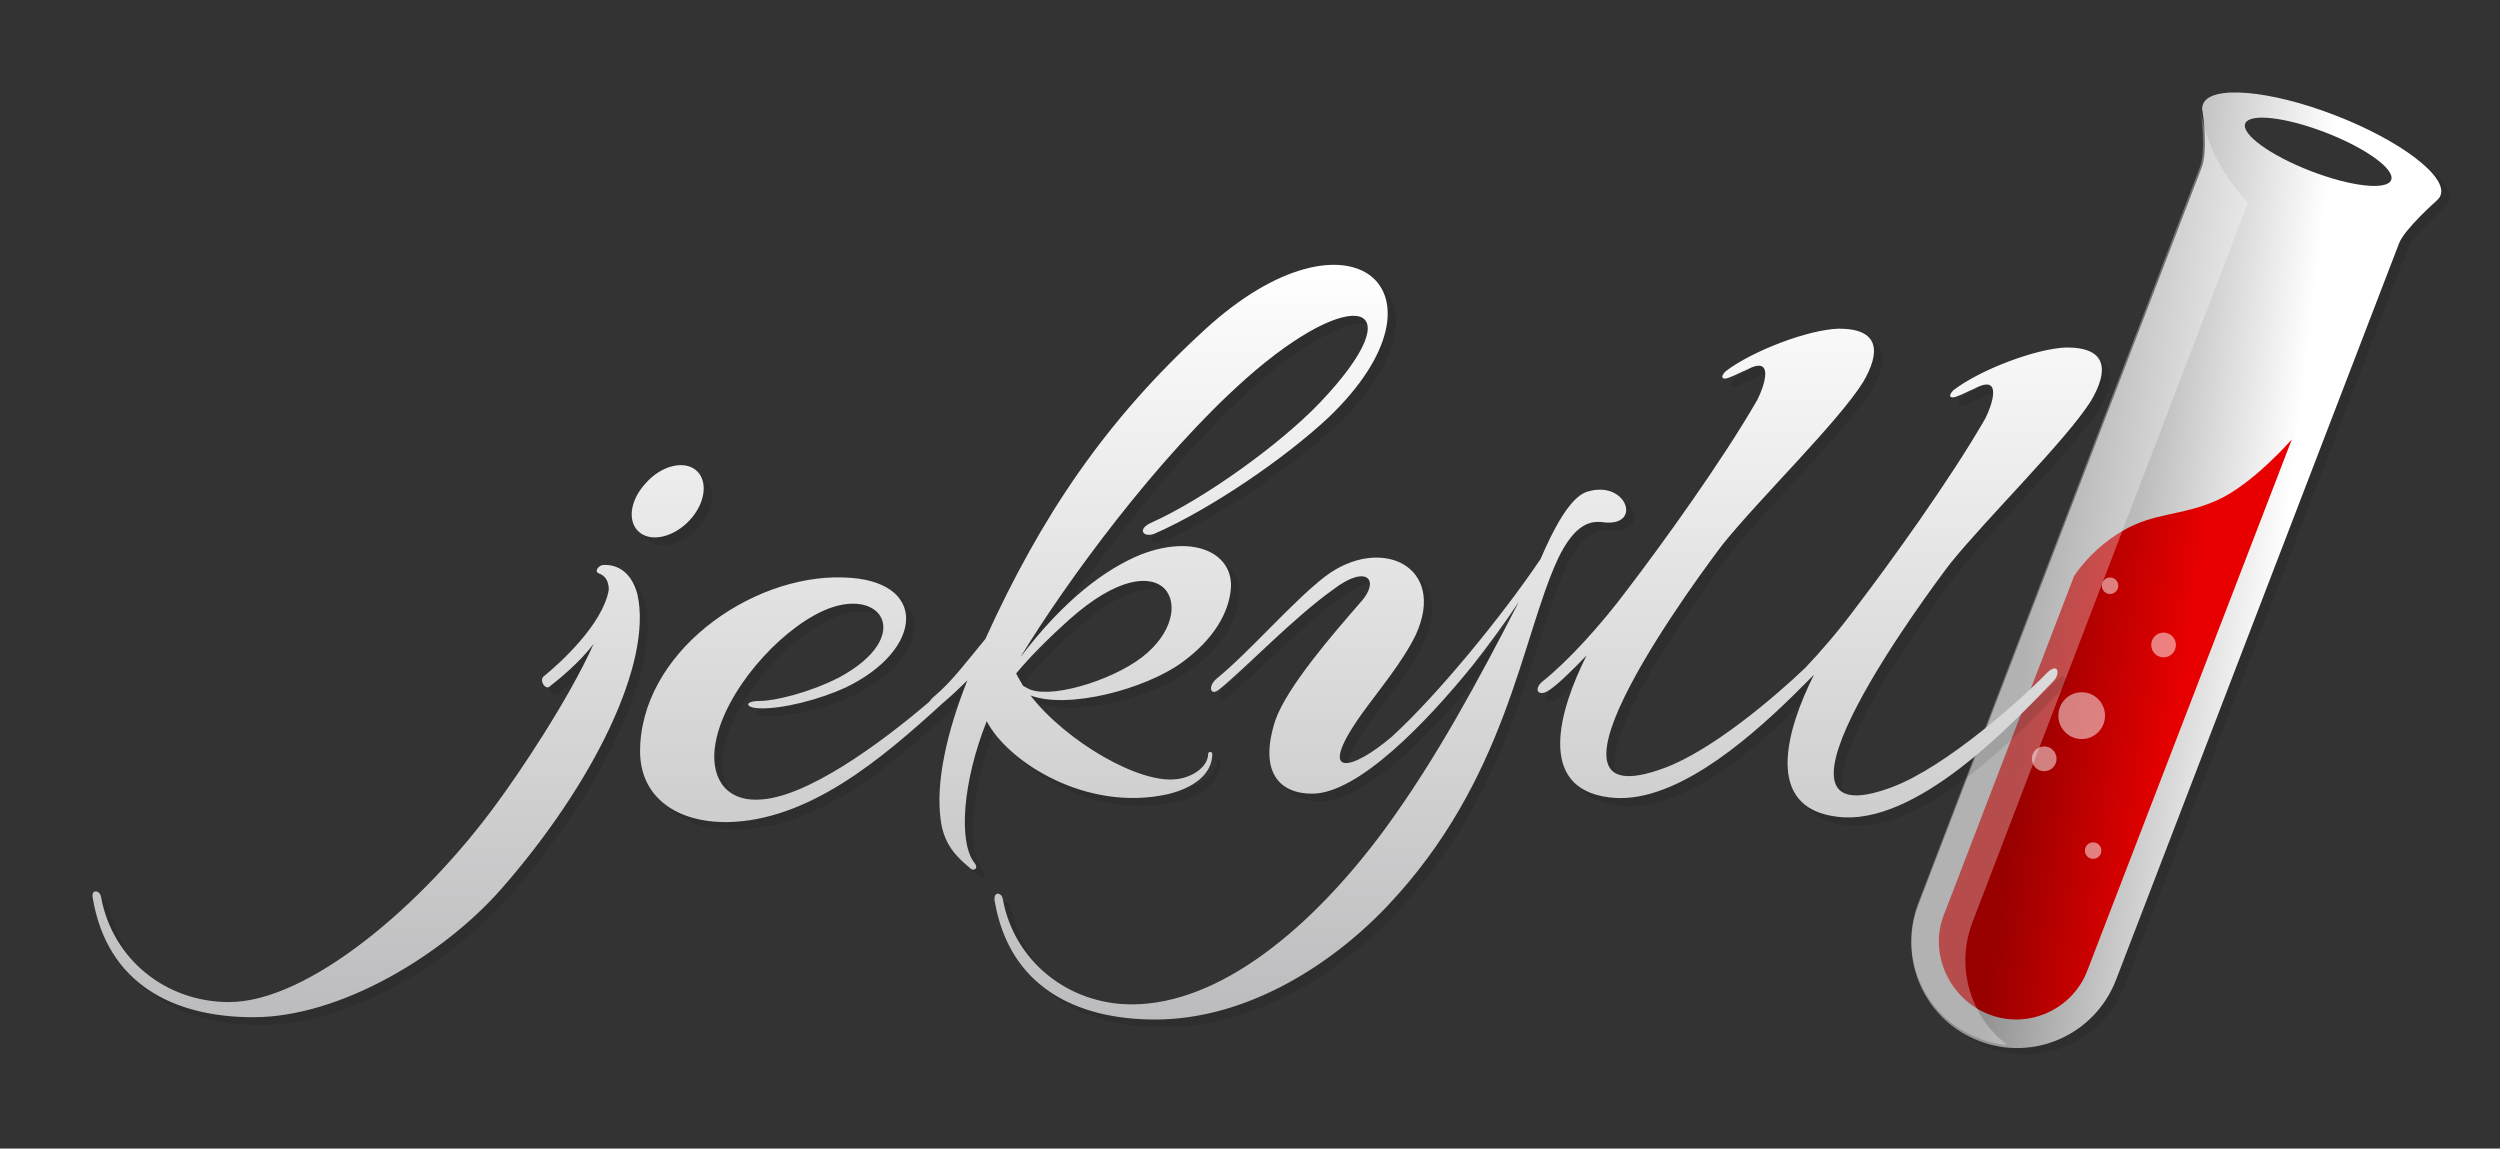
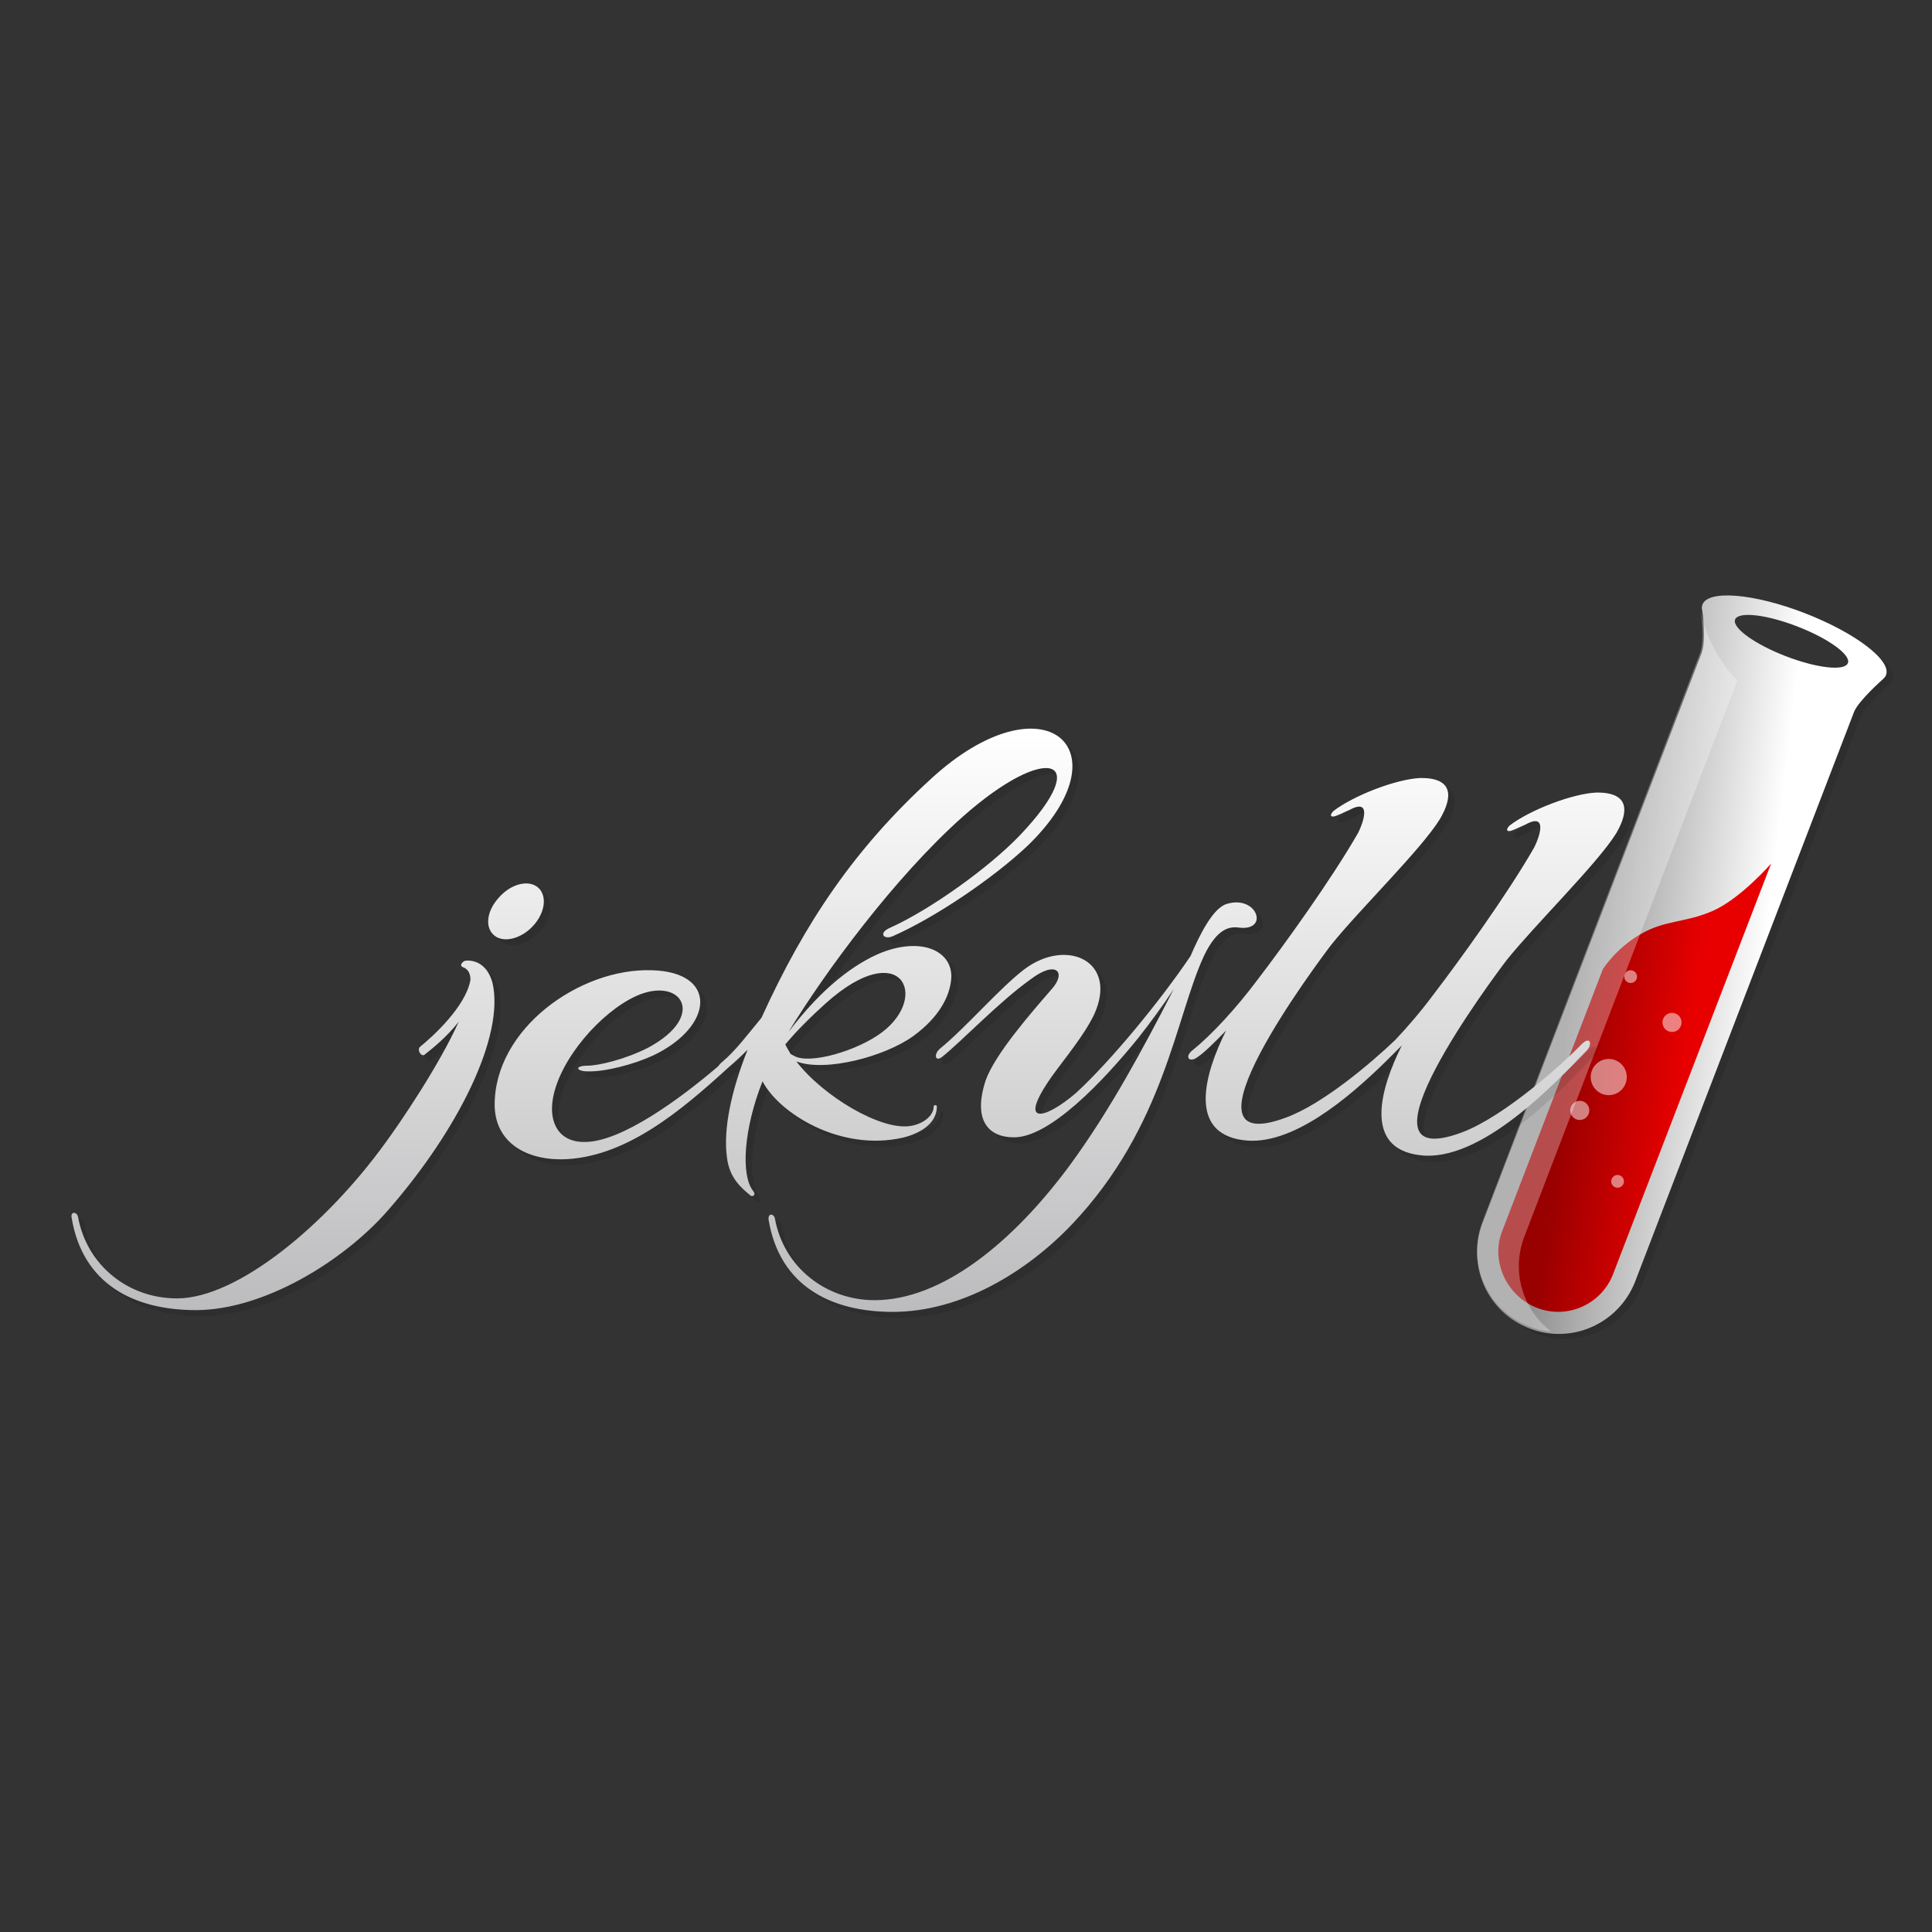
- <svg xmlns="http://www.w3.org/2000/svg" xmlns:xlink="http://www.w3.org/1999/xlink" height="249" width="542" version="1.1" preserveAspectRatio="xMidYMid" viewBox="0 0 542 249" id="svg4351">
+ <svg xmlns="http://www.w3.org/2000/svg" xmlns:xlink="http://www.w3.org/1999/xlink" height="542" width="542" version="1.1" preserveAspectRatio="xMidYMid" viewBox="0 0 542 542" id="svg4351">
  <defs id="defs4353">
-     <linearGradient id="linearGradient-1" y2="85.818" gradientUnits="userSpaceOnUse" x2="106.32" gradientTransform="scale(.7447 1.3428)" y1="71.07" x1="37.163">
+     <linearGradient id="linearGradient-1" y2="85.818" gradientUnits="userSpaceOnUse" x2="106.32" gradientTransform="scale(0.7447,1.3428)" y1="71.07" x1="37.163">
      <stop stop-color="#919191" offset="0" id="stop4356" />
      <stop stop-color="#fff" offset="1" id="stop4358" />
    </linearGradient>
-     <linearGradient id="linearGradient-2" y2="109.63" gradientUnits="userSpaceOnUse" x2="73.691" gradientTransform="scale(.78007 1.2819)" y1="100.28" x1="33.756">
+     <linearGradient id="linearGradient-2" y2="109.63" gradientUnits="userSpaceOnUse" x2="73.691" gradientTransform="scale(0.78007,1.2819)" y1="100.28" x1="33.756">
      <stop stop-color="#900" offset="0" id="stop4361" />
      <stop stop-color="#E80000" offset="1" id="stop4363" />
    </linearGradient>
-     <linearGradient id="linearGradient-3" y2="60.941" xlink:href="#linearGradient-1" gradientUnits="userSpaceOnUse" x2="133.52" gradientTransform="matrix(1.6317 0 0 .61285 20 20)" y1="327.56" x1="133.52">
+     <linearGradient id="linearGradient-3" y2="60.941" xlink:href="#linearGradient-1" gradientUnits="userSpaceOnUse" x2="133.52" gradientTransform="matrix(1.6317,0,0,0.61285,20,167)" y1="327.56" x1="133.52">
      <stop stop-color="#bcbcbe" offset="0" id="stop4366" />
      <stop stop-color="#fff" offset="1" id="stop4368" />
    </linearGradient>
-     <linearGradient id="linearGradient4376" y2="85.818" xlink:href="#linearGradient-1" gradientUnits="userSpaceOnUse" x2="106.32" gradientTransform="scale(.7447 1.3428)" y1="71.07" x1="37.163" />
+     <linearGradient id="linearGradient4376" y2="85.818" xlink:href="#linearGradient-1" gradientUnits="userSpaceOnUse" x2="106.32" gradientTransform="scale(0.7447,1.3428)" y1="71.07" x1="37.163" />
  </defs>
-   <rect height="249" width="542" y="5.6842999e-14" x="0" id="rect4371" style="opacity:1;fill:#333333" />
-   <g transform="translate(414.23 20)" id="g4373">
-     <path opacity=".1" d="m65.073 4.292c-0.1 0.399-0.1 0.798 0 1.198 0 0 1.298 8.483-0.2 12.276l-61.48 159.98c-4.391 11.777 1.497 24.851 13.274 29.343 11.777 4.491 24.851-1.298 29.542-12.975l61.48-159.99c1.198-3.094 8.084-9.182 8.084-9.182 0.299-0.299 0.599-0.599 0.798-0.898v-0.1c0-0.1 0.1-0.1 0.1-0.2 1.6-4.088-8.68-11.873-22.853-17.362-14.173-5.49-27.047-6.588-28.644-2.396 0 0-0.1 0.1-0.1 0.299z" id="path4375" />
-     <path fill="url(#linearGradient4376)" d="m63.276 2.894c-0.1 0.399-0.1 0.798 0 1.198 0 0 1.298 8.483-0.2 12.276l-61.479 159.99c-4.391 11.777 1.497 24.851 13.274 29.343 11.777 4.491 24.851-1.298 29.542-12.975l61.48-159.99c1.198-3.094 8.084-9.182 8.084-9.182 0.299-0.299 0.599-0.599 0.798-0.898v-0.1c0-0.1 0.1-0.1 0.1-0.2 1.597-4.092-8.683-11.877-22.855-17.366-14.172-5.489-27.047-6.587-28.644-2.395 0 0.1 0 0.2-0.1 0.299z" id="path4377" />
-     <path fill="url(#linearGradient-2)" d="m82.639 75.253-44.414 115.38c-3.293 8.28-12.775 12.57-21.258 9.28-8.484-3.29-12.975-12.98-9.881-21.26l28.345-73.756s3.493-5.689 10.48-9.781c6.986-4.092 12.675-3.194 20.36-6.587 7.785-3.393 16.368-13.274 16.368-13.274z" id="path4379" />
-     <path fill="#333" d="m104.18 19.019c0.88-2.309-5.487-6.916-14.226-10.29-8.74-3.374-16.542-4.238-17.426-1.93-0.885 2.308 5.483 6.915 14.222 10.29 8.739 3.374 16.541 4.238 17.426 1.93z" id="path4381" />
-     <path opacity=".3" fill="#fff" d="m62.863 4.08s1.289 8.46-0.198 12.241l-61.079 159.54c-4.363 11.744 1.487 24.781 13.187 29.26 1.983 0.796 4.065 1.294 6.147 1.393-7.833-5.971-11.204-16.521-7.635-26.274l59.888-156.35s-8.23-7.663-10.312-19.805z" id="path4383" />
-     <g opacity=".5" fill="#fff" transform="translate(25.78 104.5)" id="g4385">
+   <rect height="542" width="542" y="1.1368684e-013" x="0" id="rect4371" style="opacity:1;fill:#333333" />
+   <g transform="translate(414.23,167)" id="g4373">
+     <path d="m 65.073,4.292 c -0.1,0.399 -0.1,0.798 0,1.198 0,0 1.298,8.483 -0.2,12.276 l -61.48,159.98 c -4.391,11.777 1.497,24.851 13.274,29.343 11.777,4.491 24.851,-1.298 29.542,-12.975 l 61.48,-159.99 c 1.198,-3.094 8.084,-9.182 8.084,-9.182 0.299,-0.299 0.599,-0.599 0.798,-0.898 l 0,-0.1 c 0,-0.1 0.1,-0.1 0.1,-0.2 1.6,-4.088 -8.68,-11.873 -22.853,-17.362 -14.173,-5.49 -27.047,-6.588 -28.644,-2.396 0,0 -0.1,0.1 -0.1,0.299 z" id="path4375" style="opacity:0.1" />
+     <path d="m 63.276,2.894 c -0.1,0.399 -0.1,0.798 0,1.198 0,0 1.298,8.483 -0.2,12.276 l -61.479,159.99 c -4.391,11.777 1.497,24.851 13.274,29.343 11.777,4.491 24.851,-1.298 29.542,-12.975 l 61.48,-159.99 c 1.198,-3.094 8.084,-9.182 8.084,-9.182 0.299,-0.299 0.599,-0.599 0.798,-0.898 l 0,-0.1 c 0,-0.1 0.1,-0.1 0.1,-0.2 1.597,-4.092 -8.683,-11.877 -22.855,-17.366 -14.172,-5.489 -27.047,-6.587 -28.644,-2.395 0,0.1 0,0.2 -0.1,0.299 z" id="path4377" style="fill:url(#linearGradient4376)" />
+     <path d="m 82.639,75.253 -44.414,115.38 c -3.293,8.28 -12.775,12.57 -21.258,9.28 -8.484,-3.29 -12.975,-12.98 -9.881,-21.26 l 28.345,-73.756 c 0,0 3.493,-5.689 10.48,-9.781 6.986,-4.092 12.675,-3.194 20.36,-6.587 7.785,-3.393 16.368,-13.274 16.368,-13.274 z" id="path4379" style="fill:url(#linearGradient-2)" />
+     <path d="M 104.18,19.019 C 105.06,16.71 98.693,12.103 89.954,8.729 81.214,5.355 73.412,4.491 72.528,6.799 c -0.885,2.308 5.483,6.915 14.222,10.29 8.739,3.374 16.541,4.238 17.426,1.93 z" id="path4381" style="fill:#333333" />
+     <path d="m 62.863,4.08 c 0,0 1.289,8.46 -0.198,12.241 l -61.079,159.54 c -4.363,11.744 1.487,24.781 13.187,29.26 1.983,0.796 4.065,1.294 6.147,1.393 -7.833,-5.971 -11.204,-16.521 -7.635,-26.274 l 59.888,-156.35 c 0,0 -8.23,-7.663 -10.312,-19.805 z" id="path4383" style="opacity:0.3;fill:#ffffff" />
+     <g transform="translate(25.78,104.5)" id="g4385" style="opacity:0.5;fill:#ffffff">
      <ellipse cy="2.488" cx="17.451" rx="1.785" ry="1.791" id="ellipse4387" />
      <ellipse cy="15.327" cx="29.052" rx="2.677" ry="2.687" id="ellipse4389" />
      <ellipse cy="30.653" cx="11.303" rx="5.057" ry="5.076" id="ellipse4391" />
      <ellipse cy="40.009" cx="3.173" rx="2.677" ry="2.687" id="ellipse4393" />
      <ellipse cy="59.913" cx="13.782" rx="1.785" ry="1.791" id="ellipse4395" />
    </g>
  </g>
-   <path opacity=".1" d="m140.46 117.13c2.695 2.189 7.585 0.896 10.879-2.687 3.493-3.782 3.992-8.659 1.298-10.848-2.695-2.189-7.585-0.896-10.879 2.886-3.493 3.782-4.092 8.559-1.298 10.649zm-8.084 7.066c-0.699 0-1.996 1.294-0.898 1.791 1.497 0.498 2.196 1.791 2.196 3.583-1.298 7.464-10.579 15.924-14.172 18.81-0.898 0.896 0.399 2.886 1.298 2.189 1.996-1.592 6.188-4.877 9.581-9.256-5.589 12.44-16.568 28.563-20.759 34.236-16.368 22.592-41.219 43.392-58.286 43.392-13.673 0-25.251-9.256-27.746-22.791-0.2-1.493-2.196-1.791-1.796 0.199 3.094 18.611 17.466 25.876 34.832 25.876 19.063 0 41.419-13.734 53.795-27.867 19.961-22.791 32.836-49.065 29.442-63.894-1.397-5.474-5.29-6.37-7.485-6.27zm122.66 49.662c5.29-1.294 9.581-4.18 9.581-8.758 0-0.498-0.898-0.498-0.898 0 0 2.687-3.094 4.976-6.587 5.474-8.184 1.294-24.352-8.261-31.938-18.113 8.184 3.085 24.851-1.393 32.736-7.066 7.286-5.275 10.18-11.047 10.679-15.725 0.898-7.763-7.585-12.341-19.462-7.763-7.585 3.085-16.667 9.753-26.149 22.293 9.98-16.421 29.642-43.293 48.904-60.411 23.454-20.8 37.028-16.82 15.969 5.275-8.683 9.057-25.051 20.8-36.329 25.876-3.493 1.493-1.796 3.483 0.699 2.389 11.977-5.275 27.945-16.123 37.627-25.18 28.544-27.369 4.691-47.97-26.848-19.009-21.458 19.706-35.431 40.307-47.607 67.079-4.192 5.076-7.286 9.256-11.078 12.44-0.499 0.398-0.798 0.796-1.098 1.194-10.48 8.957-26.947 21.099-37.227 21.199-7.286 0.199-10.38-5.275-9.082-12.341 1.996-11.047 13.474-24.085 23.255-28.563 12.675-5.772 20.161 5.474 3.493 14.431-6.388 3.284-13.973 5.076-17.067 5.076-3.593 0-3.294 1.493-0.2 1.592 5.09 0.199 13.274-1.99 18.664-4.479 17.067-8.161 18.165-23.388-0.399-23.886-20.161-0.697-44.313 16.421-44.114 38.018 0.2 9.753 7.984 15.028 18.664 15.028 17.865-0.199 33.734-13.734 46.809-25.677 1.896-1.592 3.693-3.284 5.489-5.076-4.591 11.545-6.887 22.293-5.789 30.255 0.699 5.772 3.992 8.46 6.587 10.649 0.499 0.398 1.597 0 0.898-1.095-3.793-4.479-2.695-17.914 2.495-30.952 4.391 8.758 21.458 19.805 39.323 15.824zm-21.458-37.72c20.859-18.611 29.043-1.99 15.769 8.161-6.887 5.275-20.56 9.256-24.851 6.668l-0.898-0.498c-0.499-0.896-1.098-1.791-1.497-2.687 3.493-4.279 7.485-8.061 11.478-11.644zm115.97-21.199c8.384 0.896 4.89-9.256-3.593-6.668-3.793 1.095-7.485 8.36-10.18 14.63-8.384 12.44-22.356 29.459-32.137 38.416-8.683 7.464-16.667 9.455-6.887-4.479 3.992-5.573 9.082-11.545 11.977-17.516 6.887-15.028-7.785-21.696-19.662-12.64-6.887 5.275-16.168 16.123-23.454 22.094-1.996 1.592-1.497 3.981 0.499 2.389 5.789-4.678 15.969-15.426 24.752-21.696 7.286-5.573 10.18-1.99 5.988 2.687-5.789 6.668-15.969 18.312-18.564 25.677-3.593 11.047 0.699 15.924 7.984 15.924 9.98 0 24.851-15.526 34.832-27.867 3.294-4.18 6.887-9.057 9.98-13.734-8.683 16.82-17.765 33.838-29.043 49.264-15.969 21.696-35.93 38.018-54.893 38.018-13.673 0-25.45-9.256-27.945-22.791-0.2-1.493-1.996-1.791-1.796 0.199 3.094 18.611 17.466 25.876 34.832 25.876 19.063 0 37.427-11.047 50.302-24.582 25.949-27.369 29.043-58.122 37.028-75.34 3.793-7.862 7.186-8.161 9.98-7.862zm105.6-26.269c3.793-6.469 3.593-11.545-5.29-11.545-6.687 0.199-18.863 4.877-24.552 9.256-1.298 1.294-0.699 1.99 0.898 1.294 1.098-0.398 2.395-1.095 3.593-1.592 6.388-3.483 3.793 3.782 2.395 6.469-7.585 13.237-21.059 31.848-28.145 41.103-3.393 4.578-7.186 9.057-10.879 12.938-6.787 6.469-20.26 17.914-30.54 21.696-33.035 12.341 9.082-43.79 12.575-48.369 7.785-9.753 25.251-26.772 30.54-35.331 3.793-6.469 3.593-11.545-5.29-11.545-6.687 0.199-18.863 4.877-24.552 9.256-1.298 1.294-0.699 1.99 0.898 1.294 1.098-0.398 2.395-1.095 3.593-1.592 6.388-3.483 3.793 3.782 2.395 6.469-7.585 13.237-21.059 31.848-28.145 41.103-5.789 7.763-12.875 15.526-18.364 19.905-2.196 1.791-0.898 3.483 1.298 1.99 1.996-1.294 4.89-4.18 8.184-7.564-5.988 11.943-10.879 28.762 4.89 30.753 13.474 1.791 29.442-11.843 39.822-21.995 1.098-1.095 2.395-2.389 3.693-3.682 0.299-0.299 0.599-0.597 0.898-0.896-5.988 11.943-10.879 28.762 4.89 30.753 17.266 2.389 38.724-20.8 47.008-29.36 1.597-1.592 1.098-4.379-1.597-1.592-4.89 5.076-21.458 20.104-33.435 24.582-33.035 12.341 9.082-43.79 12.575-48.369 7.885-9.952 25.35-26.971 30.64-35.43z" id="path4397" />
-   <path fill="url(#linearGradient-3)" d="m138.67 115.44c2.695 2.189 7.585 0.896 10.879-2.687 3.493-3.782 3.992-8.659 1.298-10.848-2.695-2.189-7.585-0.896-10.879 2.886-3.493 3.782-3.992 8.46-1.298 10.649zm-7.984 7.066c-0.699 0-1.996 1.294-0.898 1.791 1.497 0.498 2.196 1.791 2.196 3.583-1.298 7.464-10.579 15.924-14.172 18.81-0.898 0.896 0.399 2.886 1.298 2.189 1.996-1.592 6.188-4.877 9.581-9.256-5.589 12.44-16.568 28.563-20.759 34.236-16.368 22.592-41.219 43.392-58.286 43.392-13.673 0-25.251-9.256-27.746-22.791-0.2-1.493-2.196-1.791-1.796 0.199 3.094 18.611 17.466 25.876 34.832 25.876 19.063 0 41.419-13.734 53.795-27.867 19.961-22.791 32.836-49.065 29.442-63.894-1.497-5.573-5.29-6.469-7.485-6.27zm122.56 49.662c5.29-1.294 9.581-4.18 9.581-8.758 0-0.498-0.898-0.498-0.898 0 0 2.687-3.094 4.976-6.587 5.474-8.184 1.294-24.352-8.261-31.938-18.113 8.184 3.085 24.851-1.393 32.736-7.066 7.286-5.275 10.18-11.047 10.679-15.725 0.898-7.763-7.585-12.341-19.462-7.763-7.585 3.085-16.667 9.753-26.149 22.293 9.98-16.421 29.642-43.293 48.904-60.411 23.454-20.8 37.028-16.82 15.969 5.275-8.683 9.057-25.051 20.8-36.329 25.876-3.493 1.493-1.796 3.483 0.699 2.389 11.977-5.275 27.945-16.123 37.627-25.18 28.544-27.369 4.691-47.97-26.848-19.009-21.458 19.606-35.431 40.307-47.607 67.079-4.192 5.076-7.286 9.256-11.078 12.44-0.499 0.398-0.798 0.796-1.098 1.194-10.48 8.957-26.947 21.099-37.227 21.199-7.286 0.199-10.38-5.275-9.082-12.341 1.996-11.047 13.474-24.085 23.255-28.563 12.675-5.772 20.161 5.474 3.493 14.431-6.388 3.284-13.973 5.076-17.067 5.076-3.593 0-3.294 1.493-0.2 1.592 5.09 0.199 13.274-1.99 18.664-4.479 17.067-8.161 18.165-23.388-0.399-23.886-20.161-0.697-44.313 16.421-44.114 38.018 0.2 9.753 7.984 15.028 18.664 15.028 17.865-0.199 33.734-13.734 46.809-25.677 1.896-1.592 3.693-3.284 5.489-5.076-4.591 11.545-6.887 22.293-5.789 30.255 0.699 5.772 3.992 8.46 6.587 10.649 0.499 0.398 1.597 0 0.898-1.095-3.793-4.479-2.695-17.914 2.495-30.952 4.491 8.758 21.558 19.805 39.323 15.824zm-21.458-37.819c20.859-18.611 29.043-1.99 15.769 8.161-6.887 5.275-20.56 9.256-24.851 6.668l-0.898-0.498c-0.499-0.896-1.098-1.791-1.497-2.687 3.493-4.18 7.485-8.061 11.478-11.644zm115.97-21.099c8.384 0.896 4.89-9.256-3.593-6.668-3.793 1.095-7.485 8.36-10.18 14.63-8.384 12.44-22.356 29.459-32.137 38.416-8.683 7.464-16.667 9.455-6.887-4.479 3.992-5.573 9.082-11.545 11.977-17.516 6.887-15.028-7.785-21.696-19.662-12.64-6.887 5.275-16.168 16.123-23.454 22.094-1.996 1.592-1.497 3.981 0.499 2.389 5.789-4.678 15.969-15.426 24.752-21.696 7.286-5.573 10.18-1.99 5.988 2.687-5.789 6.668-15.969 18.312-18.564 25.677-3.593 11.047 0.699 15.924 7.984 15.924 9.98 0 24.851-15.526 34.832-27.867 3.294-4.18 6.887-9.057 9.98-13.734-8.683 16.82-17.765 33.838-29.043 49.264-15.969 21.696-35.93 38.018-54.893 38.018-13.673 0-25.45-9.256-27.945-22.791-0.2-1.493-1.996-1.791-1.796 0.199 3.094 18.611 17.466 25.876 34.832 25.876 19.063 0 37.427-11.047 50.302-24.582 25.949-27.369 29.043-58.122 37.028-75.34 3.793-7.862 7.286-8.261 9.98-7.862zm105.59-26.37c3.793-6.469 3.593-11.545-5.29-11.545-6.687 0.199-18.863 4.877-24.552 9.256-1.298 1.294-0.699 1.99 0.898 1.294 1.098-0.398 2.395-1.095 3.593-1.592 6.388-3.483 3.793 3.782 2.395 6.469-7.585 13.237-21.059 31.848-28.145 41.103-3.393 4.578-7.186 9.057-10.879 12.938-6.787 6.469-20.26 17.914-30.54 21.696-33.035 12.341 9.082-43.79 12.575-48.369 7.785-9.753 25.251-26.772 30.54-35.331 3.793-6.469 3.593-11.545-5.29-11.545-6.687 0.199-18.863 4.877-24.552 9.256-1.298 1.294-0.699 1.99 0.898 1.294 1.098-0.398 2.395-1.095 3.593-1.592 6.388-3.483 3.793 3.782 2.395 6.469-7.585 13.237-21.059 31.848-28.145 41.103-5.789 7.763-12.875 15.526-18.364 19.905-2.196 1.791-0.898 3.483 1.298 1.99 1.996-1.294 4.89-4.18 8.184-7.564-5.988 11.943-10.879 28.762 4.89 30.753 13.474 1.791 29.442-11.843 39.822-21.995 1.098-1.095 2.395-2.389 3.693-3.682l0.898-0.896c-5.988 11.943-10.879 28.762 4.89 30.753 17.266 2.389 38.724-20.8 47.008-29.36 1.597-1.592 1.098-4.379-1.597-1.592-4.89 5.076-21.458 20.104-33.435 24.582-33.035 12.341 9.082-43.79 12.575-48.369 7.984-9.952 25.35-26.971 30.64-35.43z" id="path4399" />
+   <path d="m 140.46,264.13 c 2.695,2.189 7.585,0.896 10.879,-2.687 3.493,-3.782 3.992,-8.659 1.298,-10.848 -2.695,-2.189 -7.585,-0.896 -10.879,2.886 -3.493,3.782 -4.092,8.559 -1.298,10.649 z m -8.084,7.066 c -0.699,0 -1.996,1.294 -0.898,1.791 1.497,0.498 2.196,1.791 2.196,3.583 -1.298,7.464 -10.579,15.924 -14.172,18.81 -0.898,0.896 0.399,2.886 1.298,2.189 1.996,-1.592 6.188,-4.877 9.581,-9.256 -5.589,12.44 -16.568,28.563 -20.759,34.236 -16.368,22.592 -41.219,43.392 -58.286,43.392 -13.673,0 -25.251,-9.256 -27.746,-22.791 -0.2,-1.493 -2.196,-1.791 -1.796,0.199 3.094,18.611 17.466,25.876 34.832,25.876 19.063,0 41.419,-13.734 53.795,-27.867 19.961,-22.791 32.836,-49.065 29.442,-63.894 -1.397,-5.474 -5.29,-6.37 -7.485,-6.27 z m 122.66,49.662 c 5.29,-1.294 9.581,-4.18 9.581,-8.758 0,-0.498 -0.898,-0.498 -0.898,0 0,2.687 -3.094,4.976 -6.587,5.474 -8.184,1.294 -24.352,-8.261 -31.938,-18.113 8.184,3.085 24.851,-1.393 32.736,-7.066 7.286,-5.275 10.18,-11.047 10.679,-15.725 0.898,-7.763 -7.585,-12.341 -19.462,-7.763 -7.585,3.085 -16.667,9.753 -26.149,22.293 9.98,-16.421 29.642,-43.293 48.904,-60.411 23.454,-20.8 37.028,-16.82 15.969,5.275 -8.683,9.057 -25.051,20.8 -36.329,25.876 -3.493,1.493 -1.796,3.483 0.699,2.389 11.977,-5.275 27.945,-16.123 37.627,-25.18 28.544,-27.369 4.691,-47.97 -26.848,-19.009 -21.458,19.706 -35.431,40.307 -47.607,67.079 -4.192,5.076 -7.286,9.256 -11.078,12.44 -0.499,0.398 -0.798,0.796 -1.098,1.194 -10.48,8.957 -26.947,21.099 -37.227,21.199 -7.286,0.199 -10.38,-5.275 -9.082,-12.341 1.996,-11.047 13.474,-24.085 23.255,-28.563 12.675,-5.772 20.161,5.474 3.493,14.431 -6.388,3.284 -13.973,5.076 -17.067,5.076 -3.593,0 -3.294,1.493 -0.2,1.592 5.09,0.199 13.274,-1.99 18.664,-4.479 17.067,-8.161 18.165,-23.388 -0.399,-23.886 -20.161,-0.697 -44.313,16.421 -44.114,38.018 0.2,9.753 7.984,15.028 18.664,15.028 17.865,-0.199 33.734,-13.734 46.809,-25.677 1.896,-1.592 3.693,-3.284 5.489,-5.076 -4.591,11.545 -6.887,22.293 -5.789,30.255 0.699,5.772 3.992,8.46 6.587,10.649 0.499,0.398 1.597,0 0.898,-1.095 -3.793,-4.479 -2.695,-17.914 2.495,-30.952 4.391,8.758 21.458,19.805 39.323,15.824 z m -21.458,-37.72 c 20.859,-18.611 29.043,-1.99 15.769,8.161 -6.887,5.275 -20.56,9.256 -24.851,6.668 l -0.898,-0.498 c -0.499,-0.896 -1.098,-1.791 -1.497,-2.687 3.493,-4.279 7.485,-8.061 11.478,-11.644 z m 115.97,-21.199 c 8.384,0.896 4.89,-9.256 -3.593,-6.668 -3.793,1.095 -7.485,8.36 -10.18,14.63 -8.384,12.44 -22.356,29.459 -32.137,38.416 -8.683,7.464 -16.667,9.455 -6.887,-4.479 3.992,-5.573 9.082,-11.545 11.977,-17.516 6.887,-15.028 -7.785,-21.696 -19.662,-12.64 -6.887,5.275 -16.168,16.123 -23.454,22.094 -1.996,1.592 -1.497,3.981 0.499,2.389 5.789,-4.678 15.969,-15.426 24.752,-21.696 7.286,-5.573 10.18,-1.99 5.988,2.687 -5.789,6.668 -15.969,18.312 -18.564,25.677 -3.593,11.047 0.699,15.924 7.984,15.924 9.98,0 24.851,-15.526 34.832,-27.867 3.294,-4.18 6.887,-9.057 9.98,-13.734 -8.683,16.82 -17.765,33.838 -29.043,49.264 -15.969,21.696 -35.93,38.018 -54.893,38.018 -13.673,0 -25.45,-9.256 -27.945,-22.791 -0.2,-1.493 -1.996,-1.791 -1.796,0.199 3.094,18.611 17.466,25.876 34.832,25.876 19.063,0 37.427,-11.047 50.302,-24.582 25.949,-27.369 29.043,-58.122 37.028,-75.34 3.793,-7.862 7.186,-8.161 9.98,-7.862 z m 105.6,-26.269 c 3.793,-6.469 3.593,-11.545 -5.29,-11.545 -6.687,0.199 -18.863,4.877 -24.552,9.256 -1.298,1.294 -0.699,1.99 0.898,1.294 1.098,-0.398 2.395,-1.095 3.593,-1.592 6.388,-3.483 3.793,3.782 2.395,6.469 -7.585,13.237 -21.059,31.848 -28.145,41.103 -3.393,4.578 -7.186,9.057 -10.879,12.938 -6.787,6.469 -20.26,17.914 -30.54,21.696 -33.035,12.341 9.082,-43.79 12.575,-48.369 7.785,-9.753 25.251,-26.772 30.54,-35.331 3.793,-6.469 3.593,-11.545 -5.29,-11.545 -6.687,0.199 -18.863,4.877 -24.552,9.256 -1.298,1.294 -0.699,1.99 0.898,1.294 1.098,-0.398 2.395,-1.095 3.593,-1.592 6.388,-3.483 3.793,3.782 2.395,6.469 -7.585,13.237 -21.059,31.848 -28.145,41.103 -5.789,7.763 -12.875,15.526 -18.364,19.905 -2.196,1.791 -0.898,3.483 1.298,1.99 1.996,-1.294 4.89,-4.18 8.184,-7.564 -5.988,11.943 -10.879,28.762 4.89,30.753 13.474,1.791 29.442,-11.843 39.822,-21.995 1.098,-1.095 2.395,-2.389 3.693,-3.682 0.299,-0.299 0.599,-0.597 0.898,-0.896 -5.988,11.943 -10.879,28.762 4.89,30.753 17.266,2.389 38.724,-20.8 47.008,-29.36 1.597,-1.592 1.098,-4.379 -1.597,-1.592 -4.89,5.076 -21.458,20.104 -33.435,24.582 -33.035,12.341 9.082,-43.79 12.575,-48.369 7.885,-9.952 25.35,-26.971 30.64,-35.43 z" id="path4397" style="opacity:0.1" />
+   <path d="m 138.67,262.44 c 2.695,2.189 7.585,0.896 10.879,-2.687 3.493,-3.782 3.992,-8.659 1.298,-10.848 -2.695,-2.189 -7.585,-0.896 -10.879,2.886 -3.493,3.782 -3.992,8.46 -1.298,10.649 z m -7.984,7.066 c -0.699,0 -1.996,1.294 -0.898,1.791 1.497,0.498 2.196,1.791 2.196,3.583 -1.298,7.464 -10.579,15.924 -14.172,18.81 -0.898,0.896 0.399,2.886 1.298,2.189 1.996,-1.592 6.188,-4.877 9.581,-9.256 -5.589,12.44 -16.568,28.563 -20.759,34.236 -16.368,22.592 -41.219,43.392 -58.286,43.392 -13.673,0 -25.251,-9.256 -27.746,-22.791 -0.2,-1.493 -2.196,-1.791 -1.796,0.199 3.094,18.611 17.466,25.876 34.832,25.876 19.063,0 41.419,-13.734 53.795,-27.867 19.961,-22.791 32.836,-49.065 29.442,-63.894 -1.497,-5.573 -5.29,-6.469 -7.485,-6.27 z m 122.56,49.662 c 5.29,-1.294 9.581,-4.18 9.581,-8.758 0,-0.498 -0.898,-0.498 -0.898,0 0,2.687 -3.094,4.976 -6.587,5.474 -8.184,1.294 -24.352,-8.261 -31.938,-18.113 8.184,3.085 24.851,-1.393 32.736,-7.066 7.286,-5.275 10.18,-11.047 10.679,-15.725 0.898,-7.763 -7.585,-12.341 -19.462,-7.763 -7.585,3.085 -16.667,9.753 -26.149,22.293 9.98,-16.421 29.642,-43.293 48.904,-60.411 23.454,-20.8 37.028,-16.82 15.969,5.275 -8.683,9.057 -25.051,20.8 -36.329,25.876 -3.493,1.493 -1.796,3.483 0.699,2.389 11.977,-5.275 27.945,-16.123 37.627,-25.18 28.544,-27.369 4.691,-47.97 -26.848,-19.009 -21.458,19.606 -35.431,40.307 -47.607,67.079 -4.192,5.076 -7.286,9.256 -11.078,12.44 -0.499,0.398 -0.798,0.796 -1.098,1.194 -10.48,8.957 -26.947,21.099 -37.227,21.199 -7.286,0.199 -10.38,-5.275 -9.082,-12.341 1.996,-11.047 13.474,-24.085 23.255,-28.563 12.675,-5.772 20.161,5.474 3.493,14.431 -6.388,3.284 -13.973,5.076 -17.067,5.076 -3.593,0 -3.294,1.493 -0.2,1.592 5.09,0.199 13.274,-1.99 18.664,-4.479 17.067,-8.161 18.165,-23.388 -0.399,-23.886 -20.161,-0.697 -44.313,16.421 -44.114,38.018 0.2,9.753 7.984,15.028 18.664,15.028 17.865,-0.199 33.734,-13.734 46.809,-25.677 1.896,-1.592 3.693,-3.284 5.489,-5.076 -4.591,11.545 -6.887,22.293 -5.789,30.255 0.699,5.772 3.992,8.46 6.587,10.649 0.499,0.398 1.597,0 0.898,-1.095 -3.793,-4.479 -2.695,-17.914 2.495,-30.952 4.491,8.758 21.558,19.805 39.323,15.824 z m -21.458,-37.819 c 20.859,-18.611 29.043,-1.99 15.769,8.161 -6.887,5.275 -20.56,9.256 -24.851,6.668 l -0.898,-0.498 c -0.499,-0.896 -1.098,-1.791 -1.497,-2.687 3.493,-4.18 7.485,-8.061 11.478,-11.644 z m 115.97,-21.099 c 8.384,0.896 4.89,-9.256 -3.593,-6.668 -3.793,1.095 -7.485,8.36 -10.18,14.63 -8.384,12.44 -22.356,29.459 -32.137,38.416 -8.683,7.464 -16.667,9.455 -6.887,-4.479 3.992,-5.573 9.082,-11.545 11.977,-17.516 6.887,-15.028 -7.785,-21.696 -19.662,-12.64 -6.887,5.275 -16.168,16.123 -23.454,22.094 -1.996,1.592 -1.497,3.981 0.499,2.389 5.789,-4.678 15.969,-15.426 24.752,-21.696 7.286,-5.573 10.18,-1.99 5.988,2.687 -5.789,6.668 -15.969,18.312 -18.564,25.677 -3.593,11.047 0.699,15.924 7.984,15.924 9.98,0 24.851,-15.526 34.832,-27.867 3.294,-4.18 6.887,-9.057 9.98,-13.734 -8.683,16.82 -17.765,33.838 -29.043,49.264 -15.969,21.696 -35.93,38.018 -54.893,38.018 -13.673,0 -25.45,-9.256 -27.945,-22.791 -0.2,-1.493 -1.996,-1.791 -1.796,0.199 3.094,18.611 17.466,25.876 34.832,25.876 19.063,0 37.427,-11.047 50.302,-24.582 25.949,-27.369 29.043,-58.122 37.028,-75.34 3.793,-7.862 7.286,-8.261 9.98,-7.862 z m 105.59,-26.37 c 3.793,-6.469 3.593,-11.545 -5.29,-11.545 -6.687,0.199 -18.863,4.877 -24.552,9.256 -1.298,1.294 -0.699,1.99 0.898,1.294 1.098,-0.398 2.395,-1.095 3.593,-1.592 6.388,-3.483 3.793,3.782 2.395,6.469 -7.585,13.237 -21.059,31.848 -28.145,41.103 -3.393,4.578 -7.186,9.057 -10.879,12.938 -6.787,6.469 -20.26,17.914 -30.54,21.696 -33.035,12.341 9.082,-43.79 12.575,-48.369 7.785,-9.753 25.251,-26.772 30.54,-35.331 3.793,-6.469 3.593,-11.545 -5.29,-11.545 -6.687,0.199 -18.863,4.877 -24.552,9.256 -1.298,1.294 -0.699,1.99 0.898,1.294 1.098,-0.398 2.395,-1.095 3.593,-1.592 6.388,-3.483 3.793,3.782 2.395,6.469 -7.585,13.237 -21.059,31.848 -28.145,41.103 -5.789,7.763 -12.875,15.526 -18.364,19.905 -2.196,1.791 -0.898,3.483 1.298,1.99 1.996,-1.294 4.89,-4.18 8.184,-7.564 -5.988,11.943 -10.879,28.762 4.89,30.753 13.474,1.791 29.442,-11.843 39.822,-21.995 1.098,-1.095 2.395,-2.389 3.693,-3.682 l 0.898,-0.896 c -5.988,11.943 -10.879,28.762 4.89,30.753 17.266,2.389 38.724,-20.8 47.008,-29.36 1.597,-1.592 1.098,-4.379 -1.597,-1.592 -4.89,5.076 -21.458,20.104 -33.435,24.582 -33.035,12.341 9.082,-43.79 12.575,-48.369 7.984,-9.952 25.35,-26.971 30.64,-35.43 z" id="path4399" style="fill:url(#linearGradient-3)" />
</svg>
